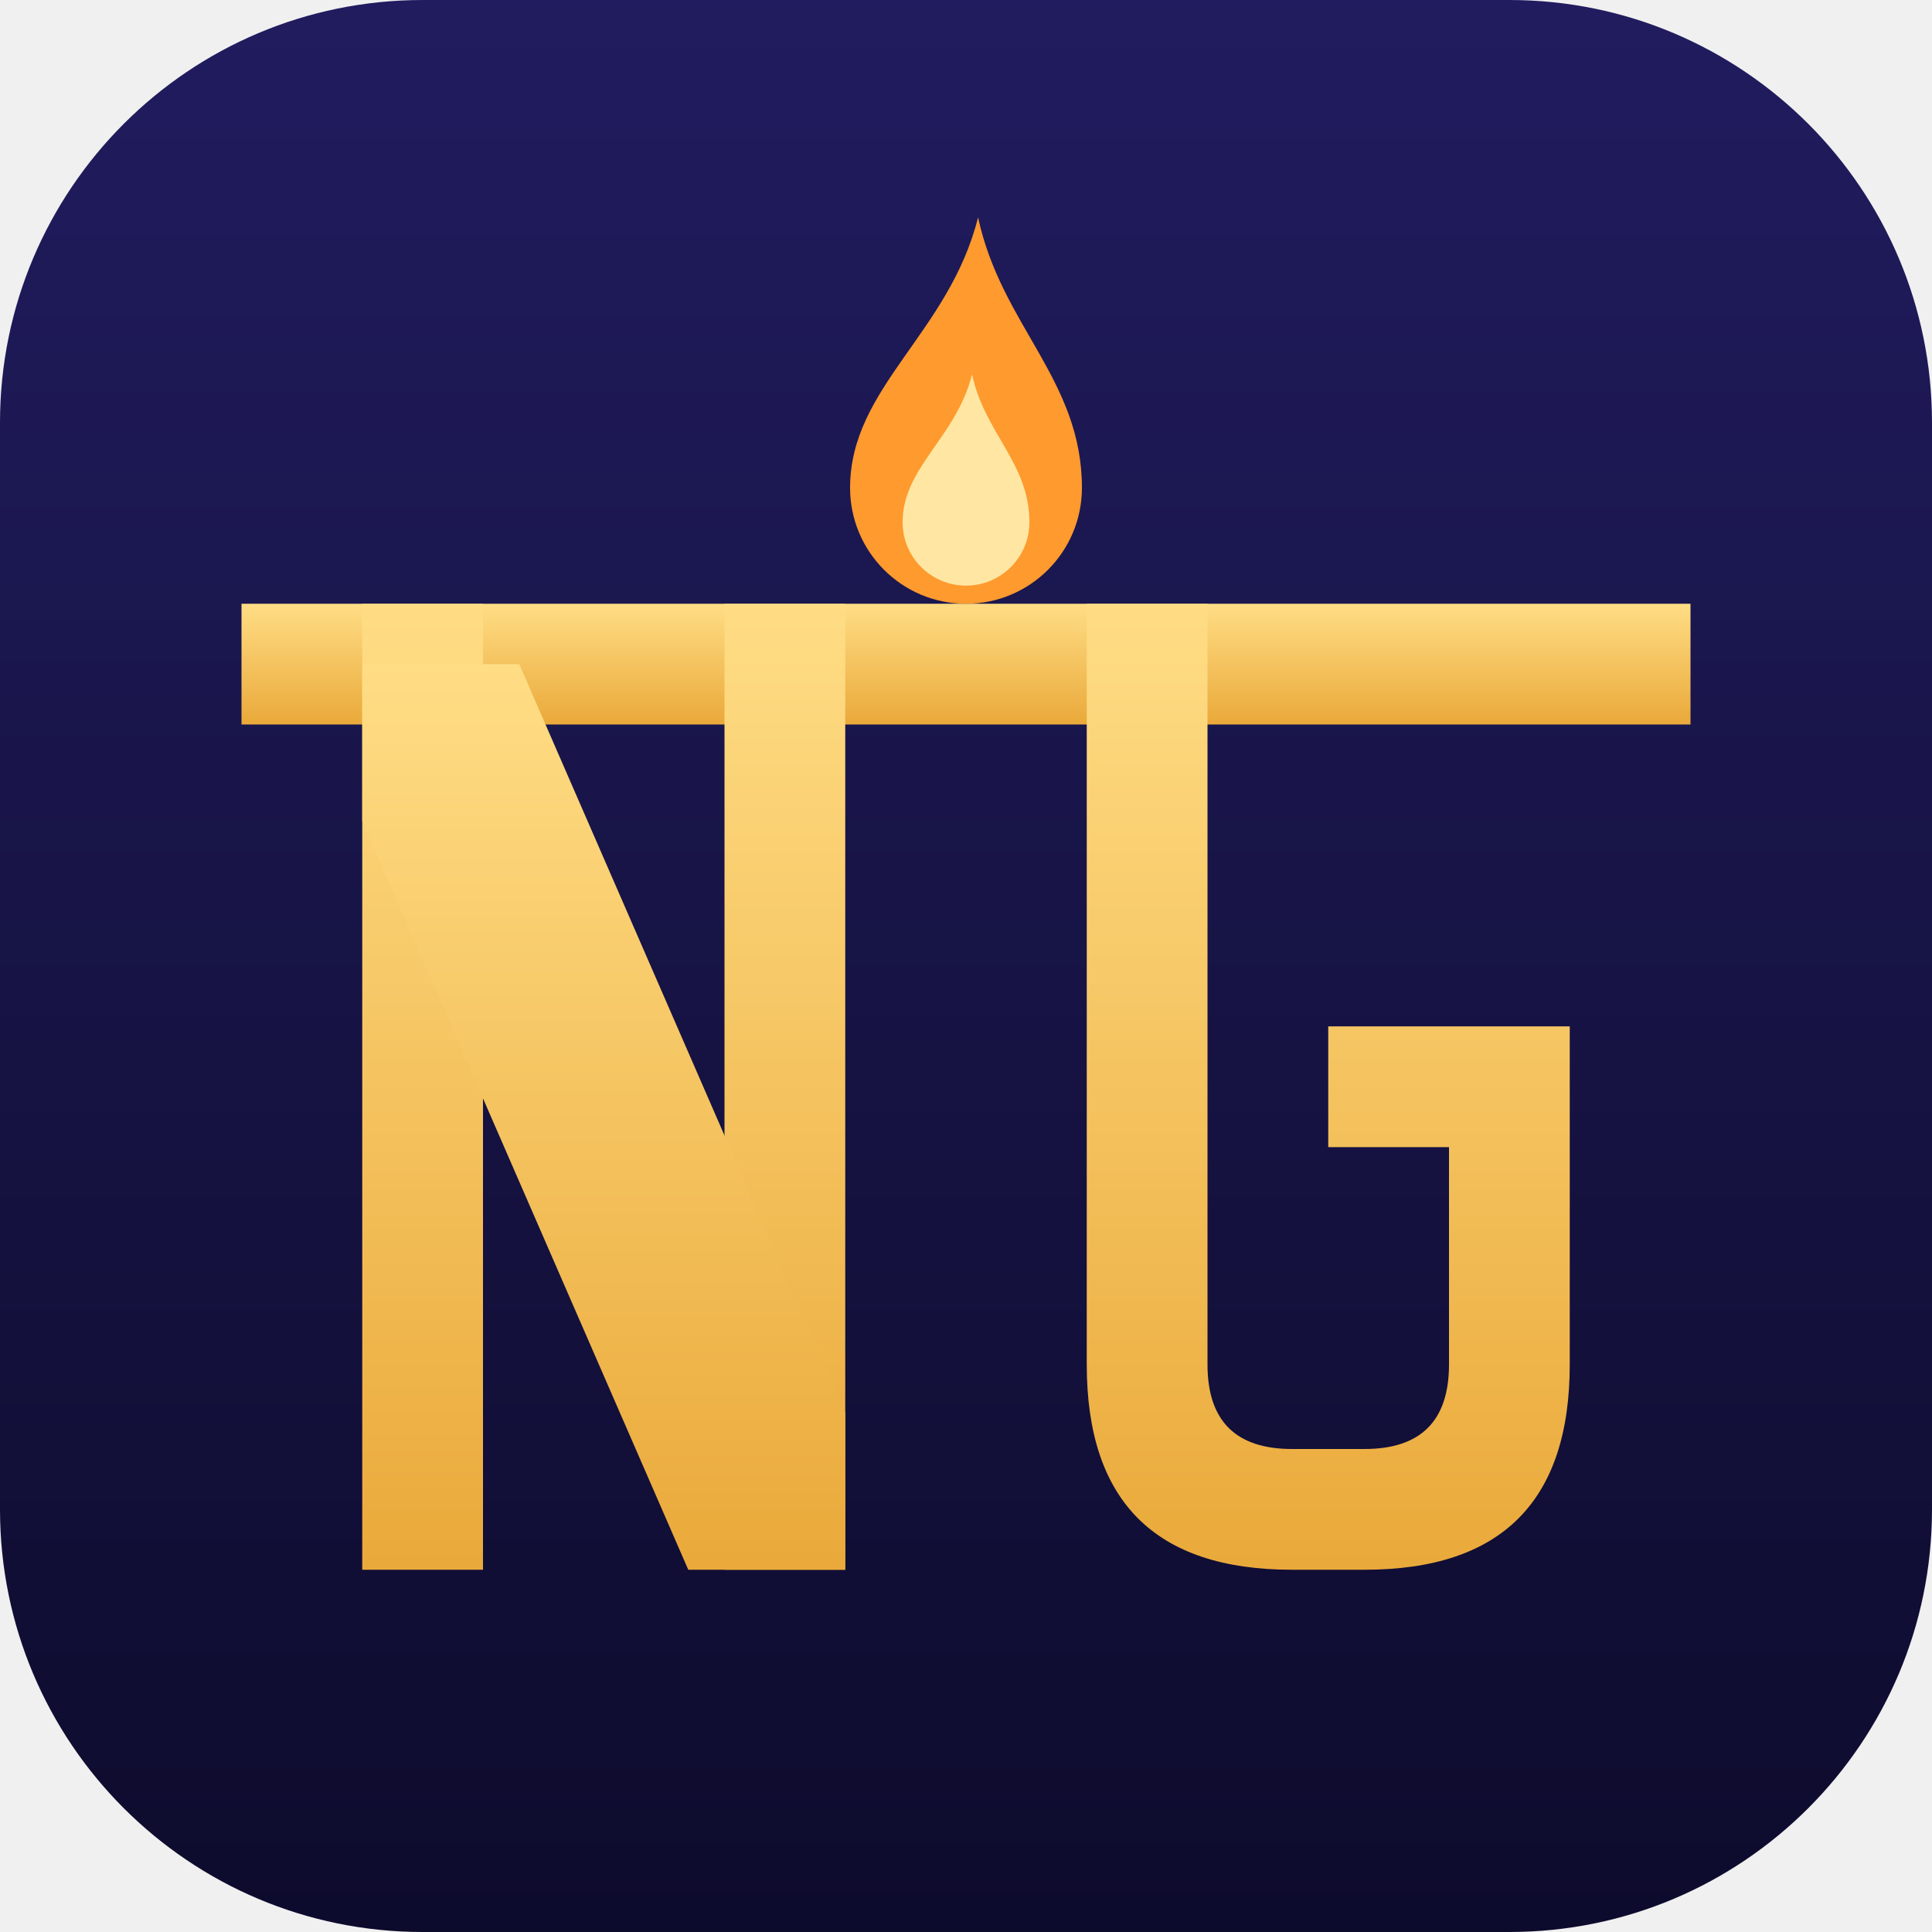
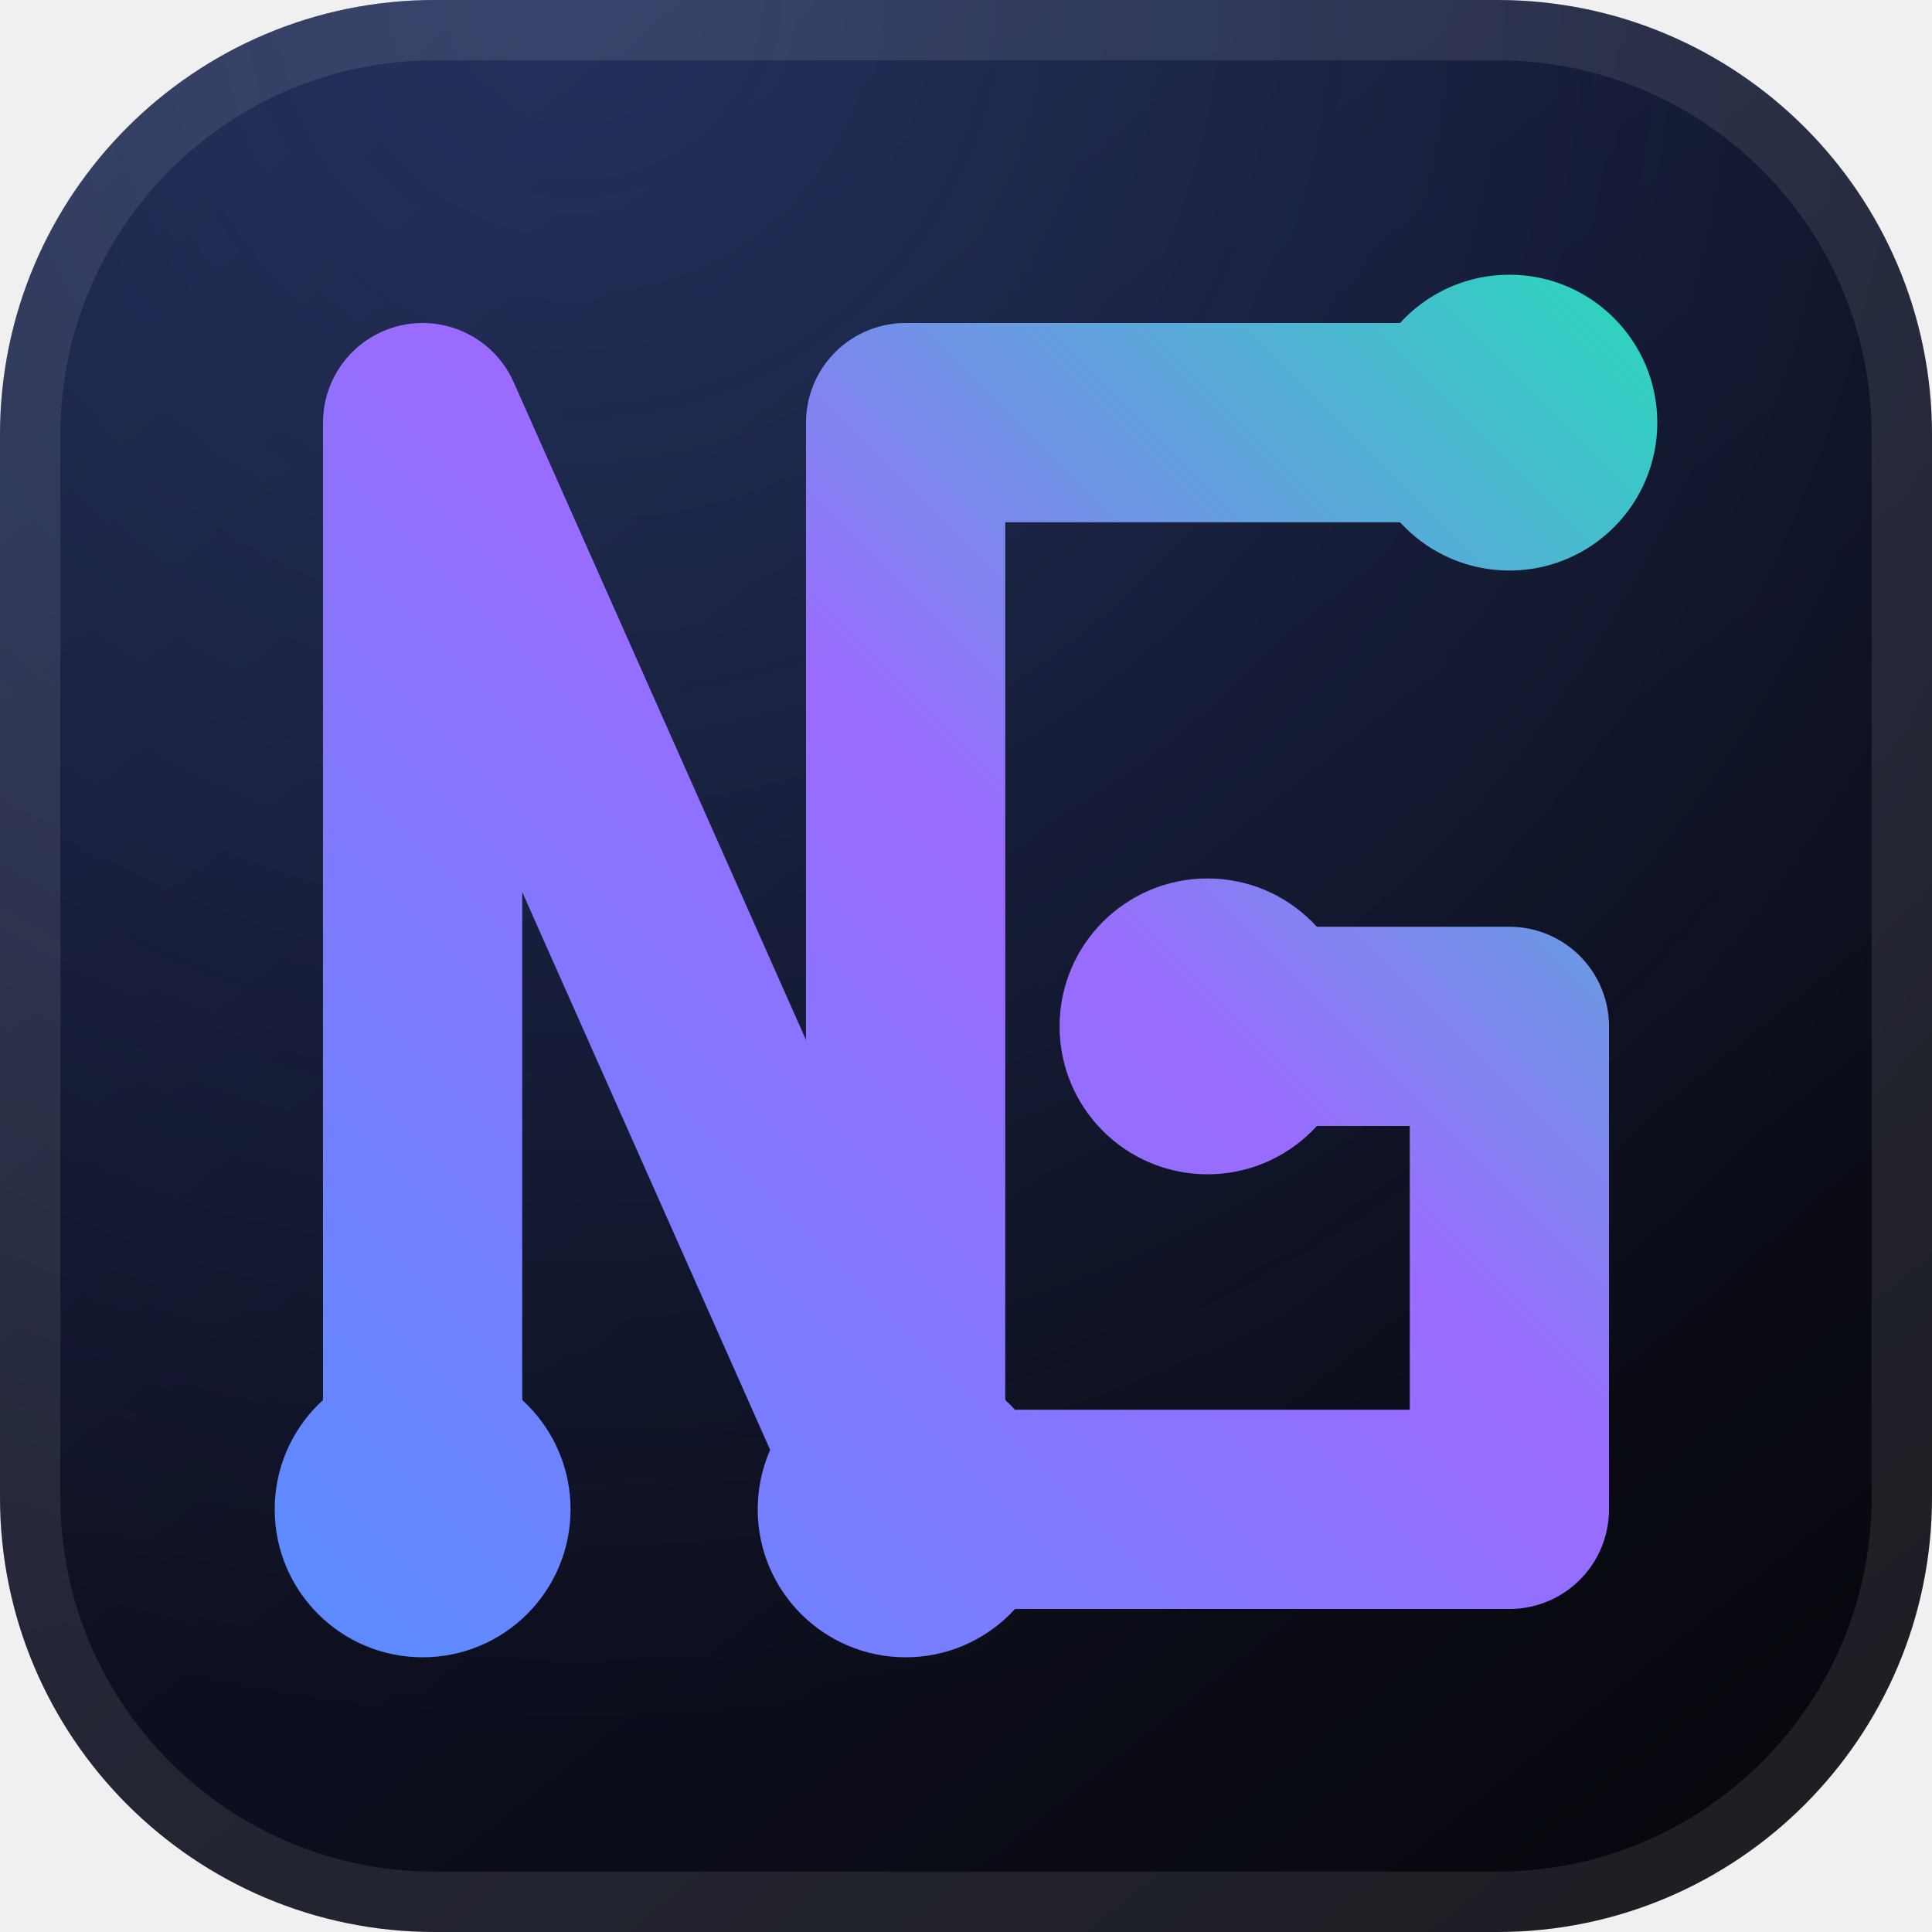
- <svg xmlns="http://www.w3.org/2000/svg" viewBox="0 0 32 32">
+ <svg xmlns="http://www.w3.org/2000/svg" viewBox="0 0 32 32" aria-hidden="true" focusable="false">
  <defs>
-     <linearGradient id="fbg" x1="0" y1="0" x2="0" y2="1">
-       <stop offset="0" stop-color="#211c5f" />
-       <stop offset="1" stop-color="#0d0b2c" />
+     <linearGradient id="fg" gradientUnits="userSpaceOnUse" x1="5" y1="27" x2="27" y2="5">
+       <stop offset="0" stop-color="#5b8cff" />
+       <stop offset=".55" stop-color="#9b6bff" />
+       <stop offset="1" stop-color="#2dd4bf" />
    </linearGradient>
-     <linearGradient id="fau" x1="0" y1="0" x2="0" y2="1">
-       <stop offset="0" stop-color="#ffdd85" />
-       <stop offset="1" stop-color="#eaa93a" />
+     <linearGradient id="ft" x1="0" y1="0" x2=".8" y2="1">
+       <stop offset="0" stop-color="#171b36" />
+       <stop offset=".6" stop-color="#0d0f1f" />
+       <stop offset="1" stop-color="#08090f" />
    </linearGradient>
+     <radialGradient id="fh" cx=".3" cy="0" r=".9">
+       <stop offset="0" stop-color="#5b8cff" stop-opacity=".22" />
+       <stop offset="1" stop-color="#5b8cff" stop-opacity="0" />
+     </radialGradient>
  </defs>
-   <rect width="32" height="32" rx="7" fill="url(#fbg)" />
-   <g fill="url(#fau)">
-     <path d="M4 10H28V12H4Z" />
-     <path d="M6 10H8V26H6Z" />
-     <path d="M12 10H14V26H12Z" />
-     <path d="M6 11H8.6L14 23.4V26H11.4L6 13.6Z" />
-     <path d="M18 10V22.6Q18 26 21.4 26H22.6Q26 26 26 22.6V17H22V19H24V22.6Q24 24 22.6 24H21.4Q20 24 20 22.6V10Z" />
+   <rect width="32" height="32" rx="7.2" fill="url(#ft)" />
+   <rect width="32" height="32" rx="7.2" fill="url(#fh)" />
+   <rect x=".5" y=".5" width="31" height="31" rx="6.7" fill="none" stroke="#fff" stroke-opacity=".09" />
+   <g>
+     <path d="M7 25V7L15 25V7H25M15 25H25V17H20" fill="none" stroke="url(#fg)" stroke-width="3.3" stroke-linecap="round" stroke-linejoin="round" />
+     <g fill="url(#fg)">
+       <circle cx="7" cy="25" r="2.45" />
+       <circle cx="15" cy="25" r="2.45" />
+       <circle cx="25" cy="7" r="2.45" />
+       <circle cx="20" cy="17" r="2.45" />
+     </g>
  </g>
-   <path d="M16.2 3.6C16.584 5.392 17.92 6.288 17.92 8.08A1.92 1.92 0 0 1 14.08 8.08C14.08 6.416 15.72 5.52 16.2 3.6Z" fill="#ff9a2e" />
-   <path d="M16.1 6.2C16.31 7.18 17.05 7.67 17.05 8.65A1.05 1.05 0 0 1 14.95 8.65C14.95 7.74 15.838 7.25 16.1 6.2Z" fill="#ffe7a3" />
</svg>
